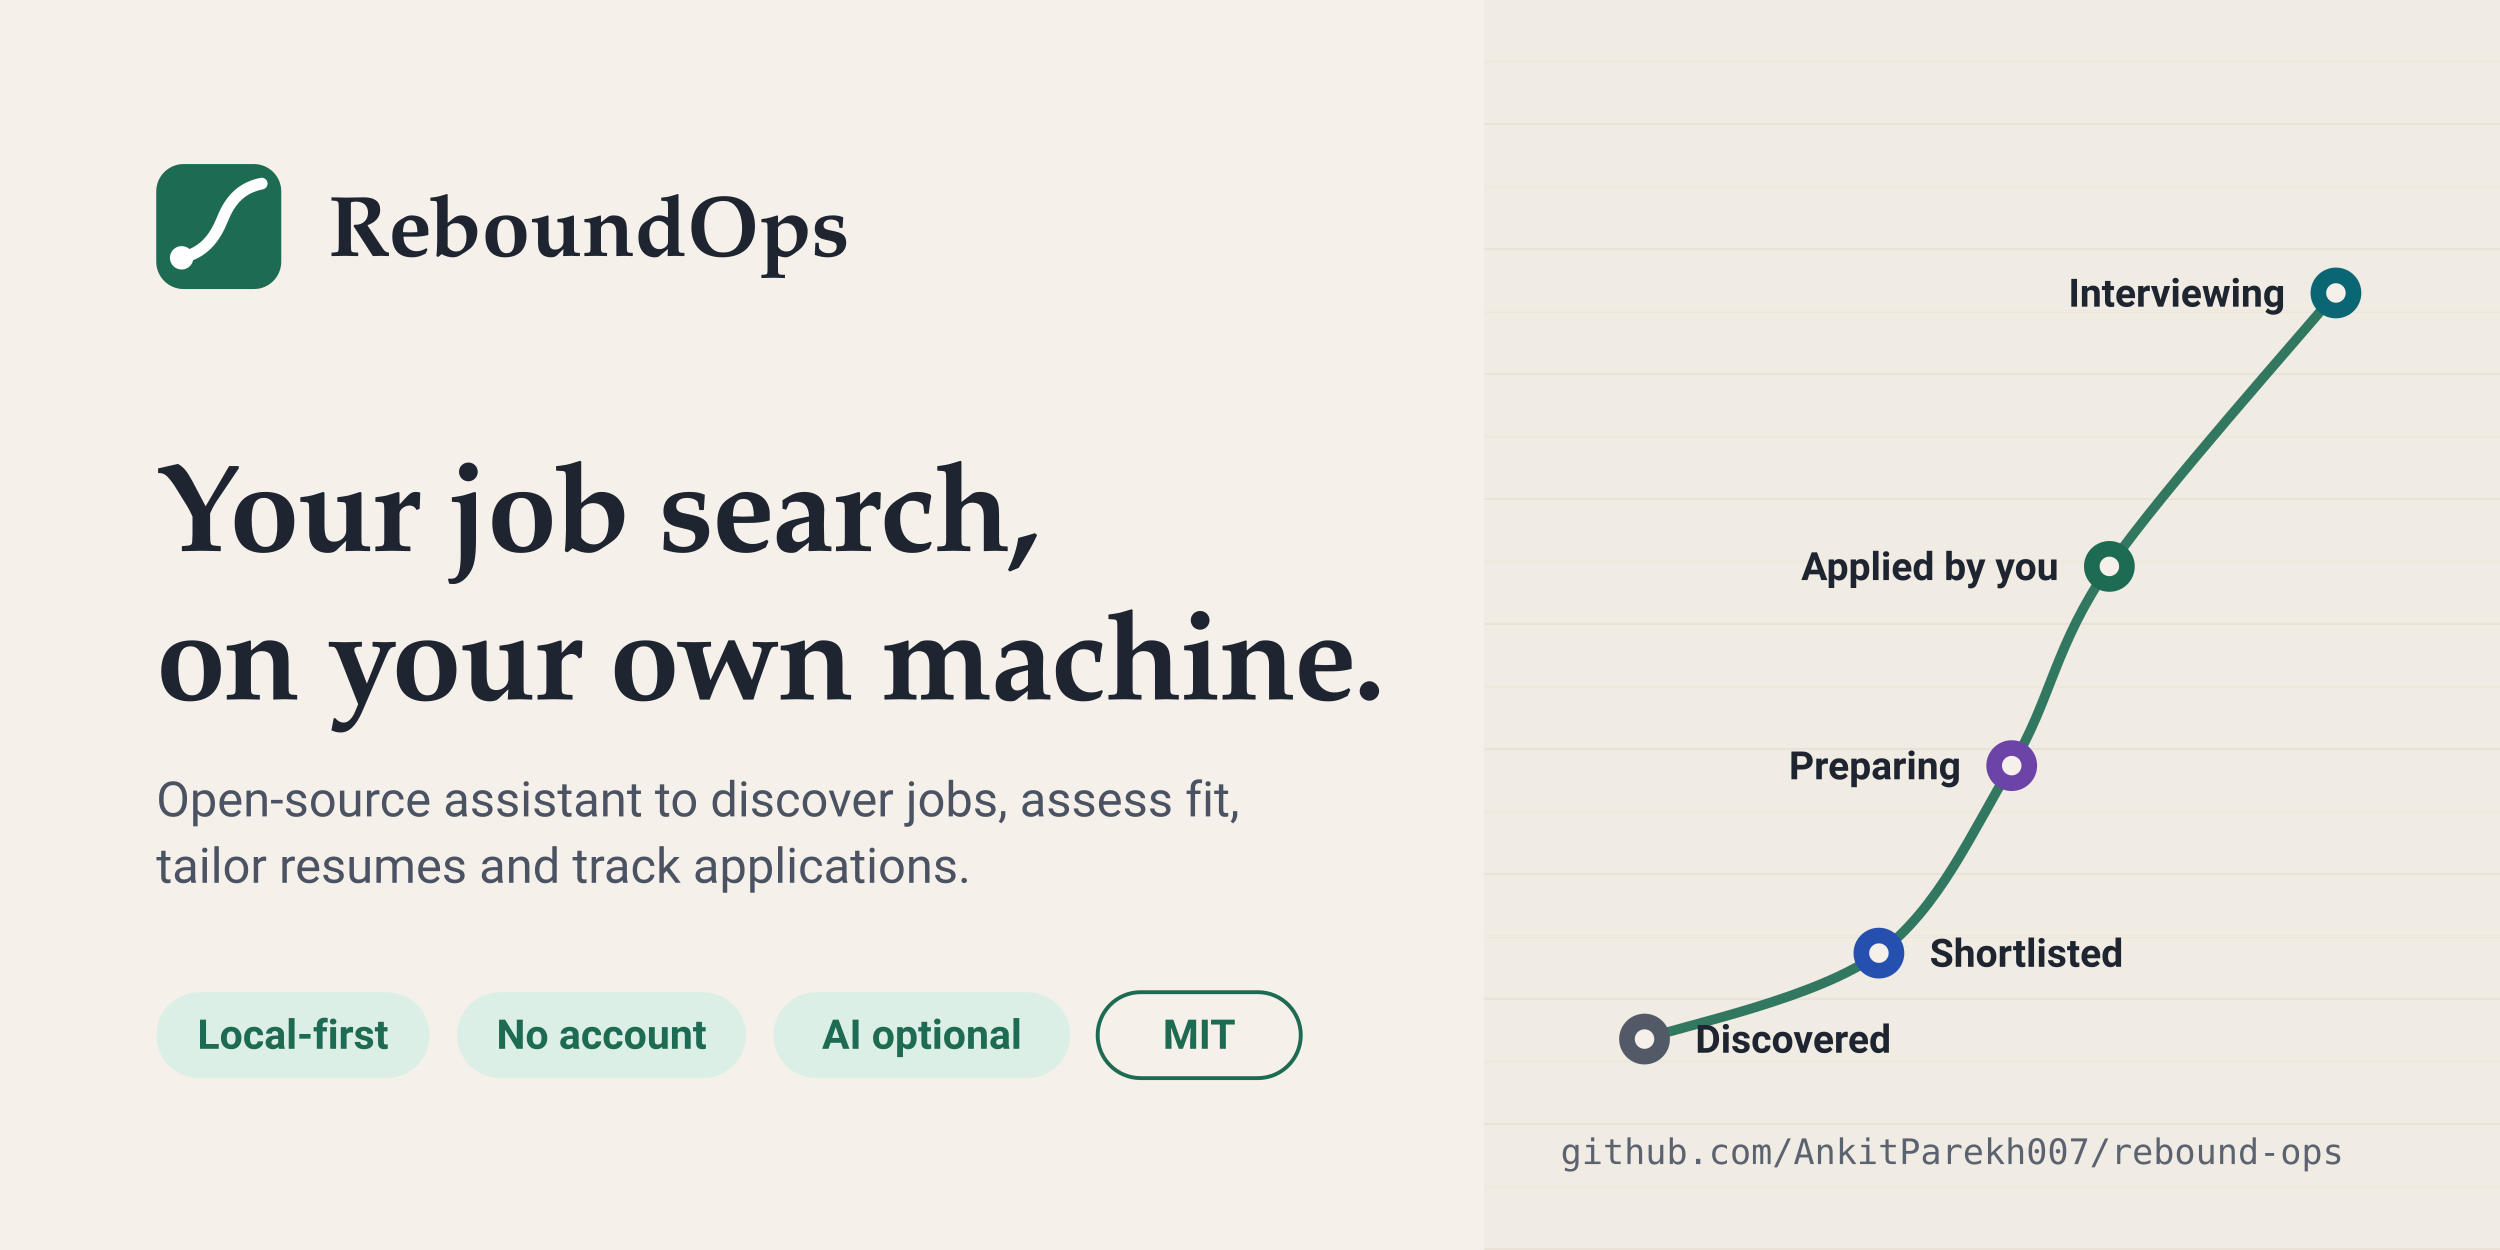
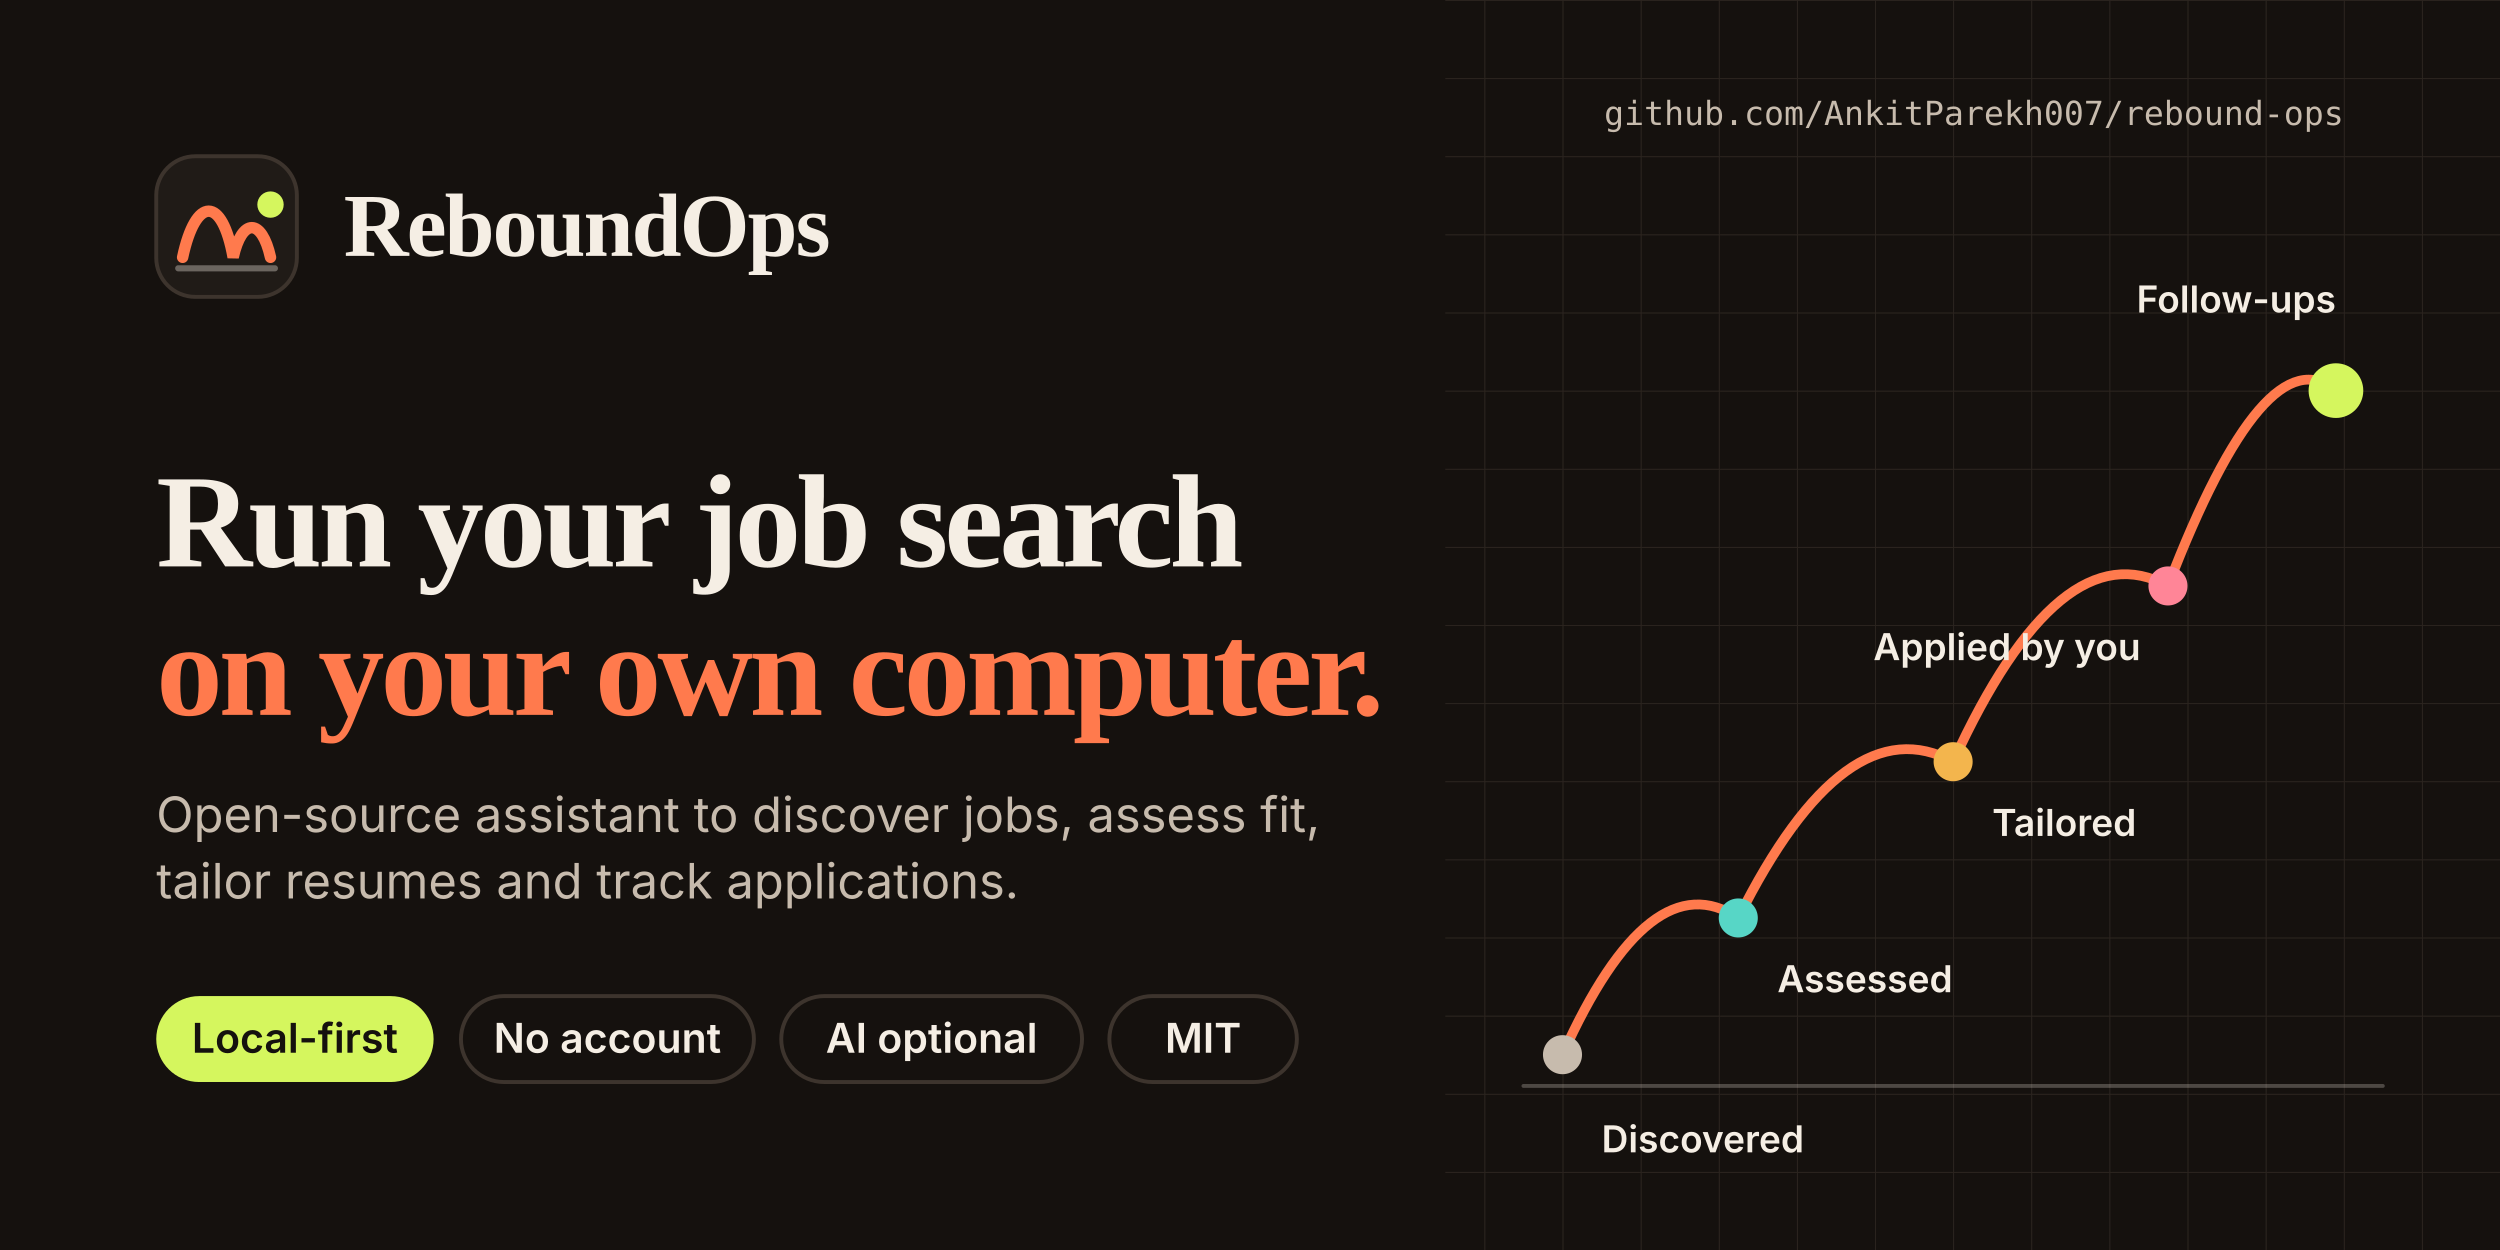
<svg xmlns="http://www.w3.org/2000/svg" width="1280" height="640" viewBox="0 0 1280 640" role="img" aria-labelledby="t d">
  <defs>
-     <pattern id="ruled" width="32" height="32" patternUnits="userSpaceOnUse">
-       <path d="M0 31.5H32" stroke="#e4ddd1" stroke-width="1" />
+     <pattern id="grid" width="40" height="40" patternUnits="userSpaceOnUse">
+       <path d="M40 0H0V40" fill="none" stroke="#2b241f" stroke-width="1" />
    </pattern>
  </defs>
-   <rect width="1280" height="640" fill="#f5f1ea" />
-   <rect x="760" width="520" height="640" fill="url(#ruled)" />
-   <rect x="760" width="520" height="640" fill="#ece6dc" opacity="0.55" />
-   <g transform="translate(80 84)">
-     <rect width="64" height="64" rx="14" fill="#1d6b52" />
-     <path d="M12 48c12-2 18-10 22-20s10-16 20-18" fill="none" stroke="#fff" stroke-width="6" stroke-linecap="round" />
-     <circle cx="13" cy="48" r="6" fill="#fff" />
-     <text x="88" y="47" font-family="Iowan Old Style, Palatino Linotype, Palatino, Georgia, serif" font-size="44" font-weight="700" fill="#1e2430">ReboundOps</text>
+   <rect width="1280" height="640" fill="#15110e" />
+   <rect x="740" y="0" width="540" height="640" fill="url(#grid)" />
+   <g transform="translate(80 80)">
+     <rect width="72" height="72" rx="20" fill="#201b17" stroke="#3d342d" stroke-width="2" />
+     <g transform="scale(2.25)">
+       <path d="M6 23 C 9 9, 15 9, 17.5 23 C 19.5 14, 24 14, 26 23" fill="none" stroke="#ff7a4d" stroke-width="2.6" stroke-linecap="round" />
+       <circle cx="26" cy="11" r="3" fill="#d5f65e" />
+       <path d="M5 25.5 H27" stroke="#f5eee4" stroke-opacity=".35" stroke-width="1.4" stroke-linecap="round" />
+     </g>
+     <text x="96" y="51" font-family="Bricolage Grotesque 96pt ExtraBold, Bricolage Grotesque, ui-sans-serif, system-ui, -apple-system, Segoe UI, sans-serif" font-size="46" font-weight="800" letter-spacing="-1" fill="#f5eee4">ReboundOps</text>
  </g>
-   <text x="80" y="282" font-family="Iowan Old Style, Palatino Linotype, Palatino, Georgia, serif" font-weight="600" fill="#1e2430" font-size="64" letter-spacing="-1">Your job search,</text>
-   <text x="80" y="358" font-family="Iowan Old Style, Palatino Linotype, Palatino, Georgia, serif" font-weight="600" fill="#1e2430" font-size="64" letter-spacing="-1">on your own machine.</text>
-   <text x="80" y="418" font-family="-apple-system, Helvetica Neue, Segoe UI, Roboto, Arial, sans-serif" font-size="25" fill="#4b5363">Open-source assistant to discover jobs, assess fit,</text>
-   <text x="80" y="452" font-family="-apple-system, Helvetica Neue, Segoe UI, Roboto, Arial, sans-serif" font-size="25" fill="#4b5363">tailor resumes and track applications.</text>
-   <g font-family="-apple-system, Helvetica Neue, Segoe UI, Roboto, Arial, sans-serif" font-size="21" font-weight="600" fill="#1d6b52">
-     <rect x="80" y="508" width="140" height="44" rx="22" fill="#dcefe6" />
-     <text x="150" y="537" text-anchor="middle">Local-first</text>
-     <rect x="234" y="508" width="148" height="44" rx="22" fill="#dcefe6" />
-     <text x="308" y="537" text-anchor="middle">No account</text>
-     <rect x="396" y="508" width="152" height="44" rx="22" fill="#dcefe6" />
-     <text x="472" y="537" text-anchor="middle">AI optional</text>
-     <rect x="562" y="508" width="104" height="44" rx="22" fill="none" stroke="#1d6b52" stroke-width="2" />
-     <text x="614" y="537" text-anchor="middle">MIT</text>
+   <text x="80" y="290" font-family="Bricolage Grotesque 96pt ExtraBold, Bricolage Grotesque, ui-sans-serif, system-ui, -apple-system, Segoe UI, sans-serif" font-size="68" font-weight="800" letter-spacing="-2" fill="#f5eee4">Run your job search</text>
+   <text x="80" y="366" font-family="Bricolage Grotesque 96pt ExtraBold, Bricolage Grotesque, ui-sans-serif, system-ui, -apple-system, Segoe UI, sans-serif" font-size="68" font-weight="800" letter-spacing="-2" fill="#ff7a4d">on your own computer.</text>
+   <text x="80" y="426" font-family="Instrument Sans, ui-sans-serif, system-ui, -apple-system, Segoe UI, sans-serif" font-size="25" fill="#c7bbad">Open-source assistant to discover jobs, assess fit,</text>
+   <text x="80" y="460" font-family="Instrument Sans, ui-sans-serif, system-ui, -apple-system, Segoe UI, sans-serif" font-size="25" fill="#c7bbad">tailor resumes and track applications.</text>
+   <g font-family="Instrument Sans, ui-sans-serif, system-ui, -apple-system, Segoe UI, sans-serif" font-size="21" font-weight="600">
+     <rect x="80" y="510" width="142" height="44" rx="22" fill="#d5f65e" />
+     <text x="151" y="539" text-anchor="middle" fill="#15110e">Local-first</text>
+     <rect x="236" y="510" width="150" height="44" rx="22" fill="none" stroke="#3d342d" stroke-width="2" />
+     <text x="311" y="539" text-anchor="middle" fill="#f5eee4">No account</text>
+     <rect x="400" y="510" width="154" height="44" rx="22" fill="none" stroke="#3d342d" stroke-width="2" />
+     <text x="477" y="539" text-anchor="middle" fill="#f5eee4">AI optional</text>
+     <rect x="568" y="510" width="96" height="44" rx="22" fill="none" stroke="#3d342d" stroke-width="2" />
+     <text x="616" y="539" text-anchor="middle" fill="#f5eee4">MIT</text>
  </g>
-   <path d="M842 532C862 525 931 511 962 488C993 465 1010 425 1030 392C1050 359 1052 330 1080 290C1108 250 1177 173 1196 150" fill="none" stroke="#1d6b52" stroke-width="5" stroke-linecap="round" opacity="0.9" />
-   <g font-family="-apple-system, Helvetica Neue, Segoe UI, Roboto, Arial, sans-serif" font-size="20" font-weight="600">
-     <g transform="translate(842 532)">
-       <circle r="13" fill="#535a67" />
-       <circle r="5" fill="#f5f1ea" />
-       <text x="26" y="7" fill="#1e2430">Discovered</text>
-     </g>
-     <g transform="translate(962 488)">
-       <circle r="13" fill="#2650b0" />
-       <circle r="5" fill="#f5f1ea" />
-       <text x="26" y="7" fill="#1e2430">Shortlisted</text>
-     </g>
-     <g transform="translate(1030 392)">
-       <circle r="13" fill="#6c43a6" />
-       <circle r="5" fill="#f5f1ea" />
-       <text x="-26" y="7" fill="#1e2430" text-anchor="end">Preparing</text>
-     </g>
-     <g transform="translate(1080 290)">
-       <circle r="13" fill="#1d6b52" />
-       <circle r="5" fill="#f5f1ea" />
-       <text x="-26" y="7" fill="#1e2430" text-anchor="end">Applied by you</text>
-     </g>
-     <g transform="translate(1196 150)">
-       <circle r="13" fill="#0b6674" />
-       <circle r="5" fill="#f5f1ea" />
-       <text x="-26" y="7" fill="#1e2430" text-anchor="end">Interviewing</text>
-     </g>
+   <path d="M800 540 Q 845 440 890 470 Q 945 360 1000 390 Q 1055 270 1110 300 Q 1160 170 1196 200" fill="none" stroke="#ff7a4d" stroke-width="5" stroke-linecap="round" />
+   <path d="M780 556 H1220" stroke="#f5eee4" stroke-opacity=".25" stroke-width="2" stroke-linecap="round" />
+   <g font-family="Instrument Sans, ui-sans-serif, system-ui, -apple-system, Segoe UI, sans-serif" font-size="19" font-weight="600" fill="#f5eee4">
+     <circle cx="800" cy="540" r="10" fill="#c7bbad" />
+     <text x="820" y="590">Discovered</text>
+     <circle cx="890" cy="470" r="10" fill="#57d6c6" />
+     <text x="910" y="508">Assessed</text>
+     <circle cx="1000" cy="390" r="10" fill="#f3b54d" />
+     <text x="1020" y="428">Tailored</text>
+     <circle cx="1110" cy="300" r="10" fill="#ff8597" />
+     <text x="1096" y="338" text-anchor="end">Applied by you</text>
+     <circle cx="1196" cy="200" r="14" fill="#d5f65e" />
+     <text x="1196" y="160" text-anchor="end">Follow-ups</text>
  </g>
-   <text x="1200" y="596" text-anchor="end" font-family="ui-monospace, SF Mono, Menlo, monospace" font-size="18" fill="#5b6270">github.com/AnkitParekh007/rebound-ops</text>
+   <text x="1200" y="64" text-anchor="end" font-family="JetBrains Mono, ui-monospace, SF Mono, Menlo, monospace" font-size="17" fill="#c7bbad">github.com/AnkitParekh007/rebound-ops</text>
</svg>
